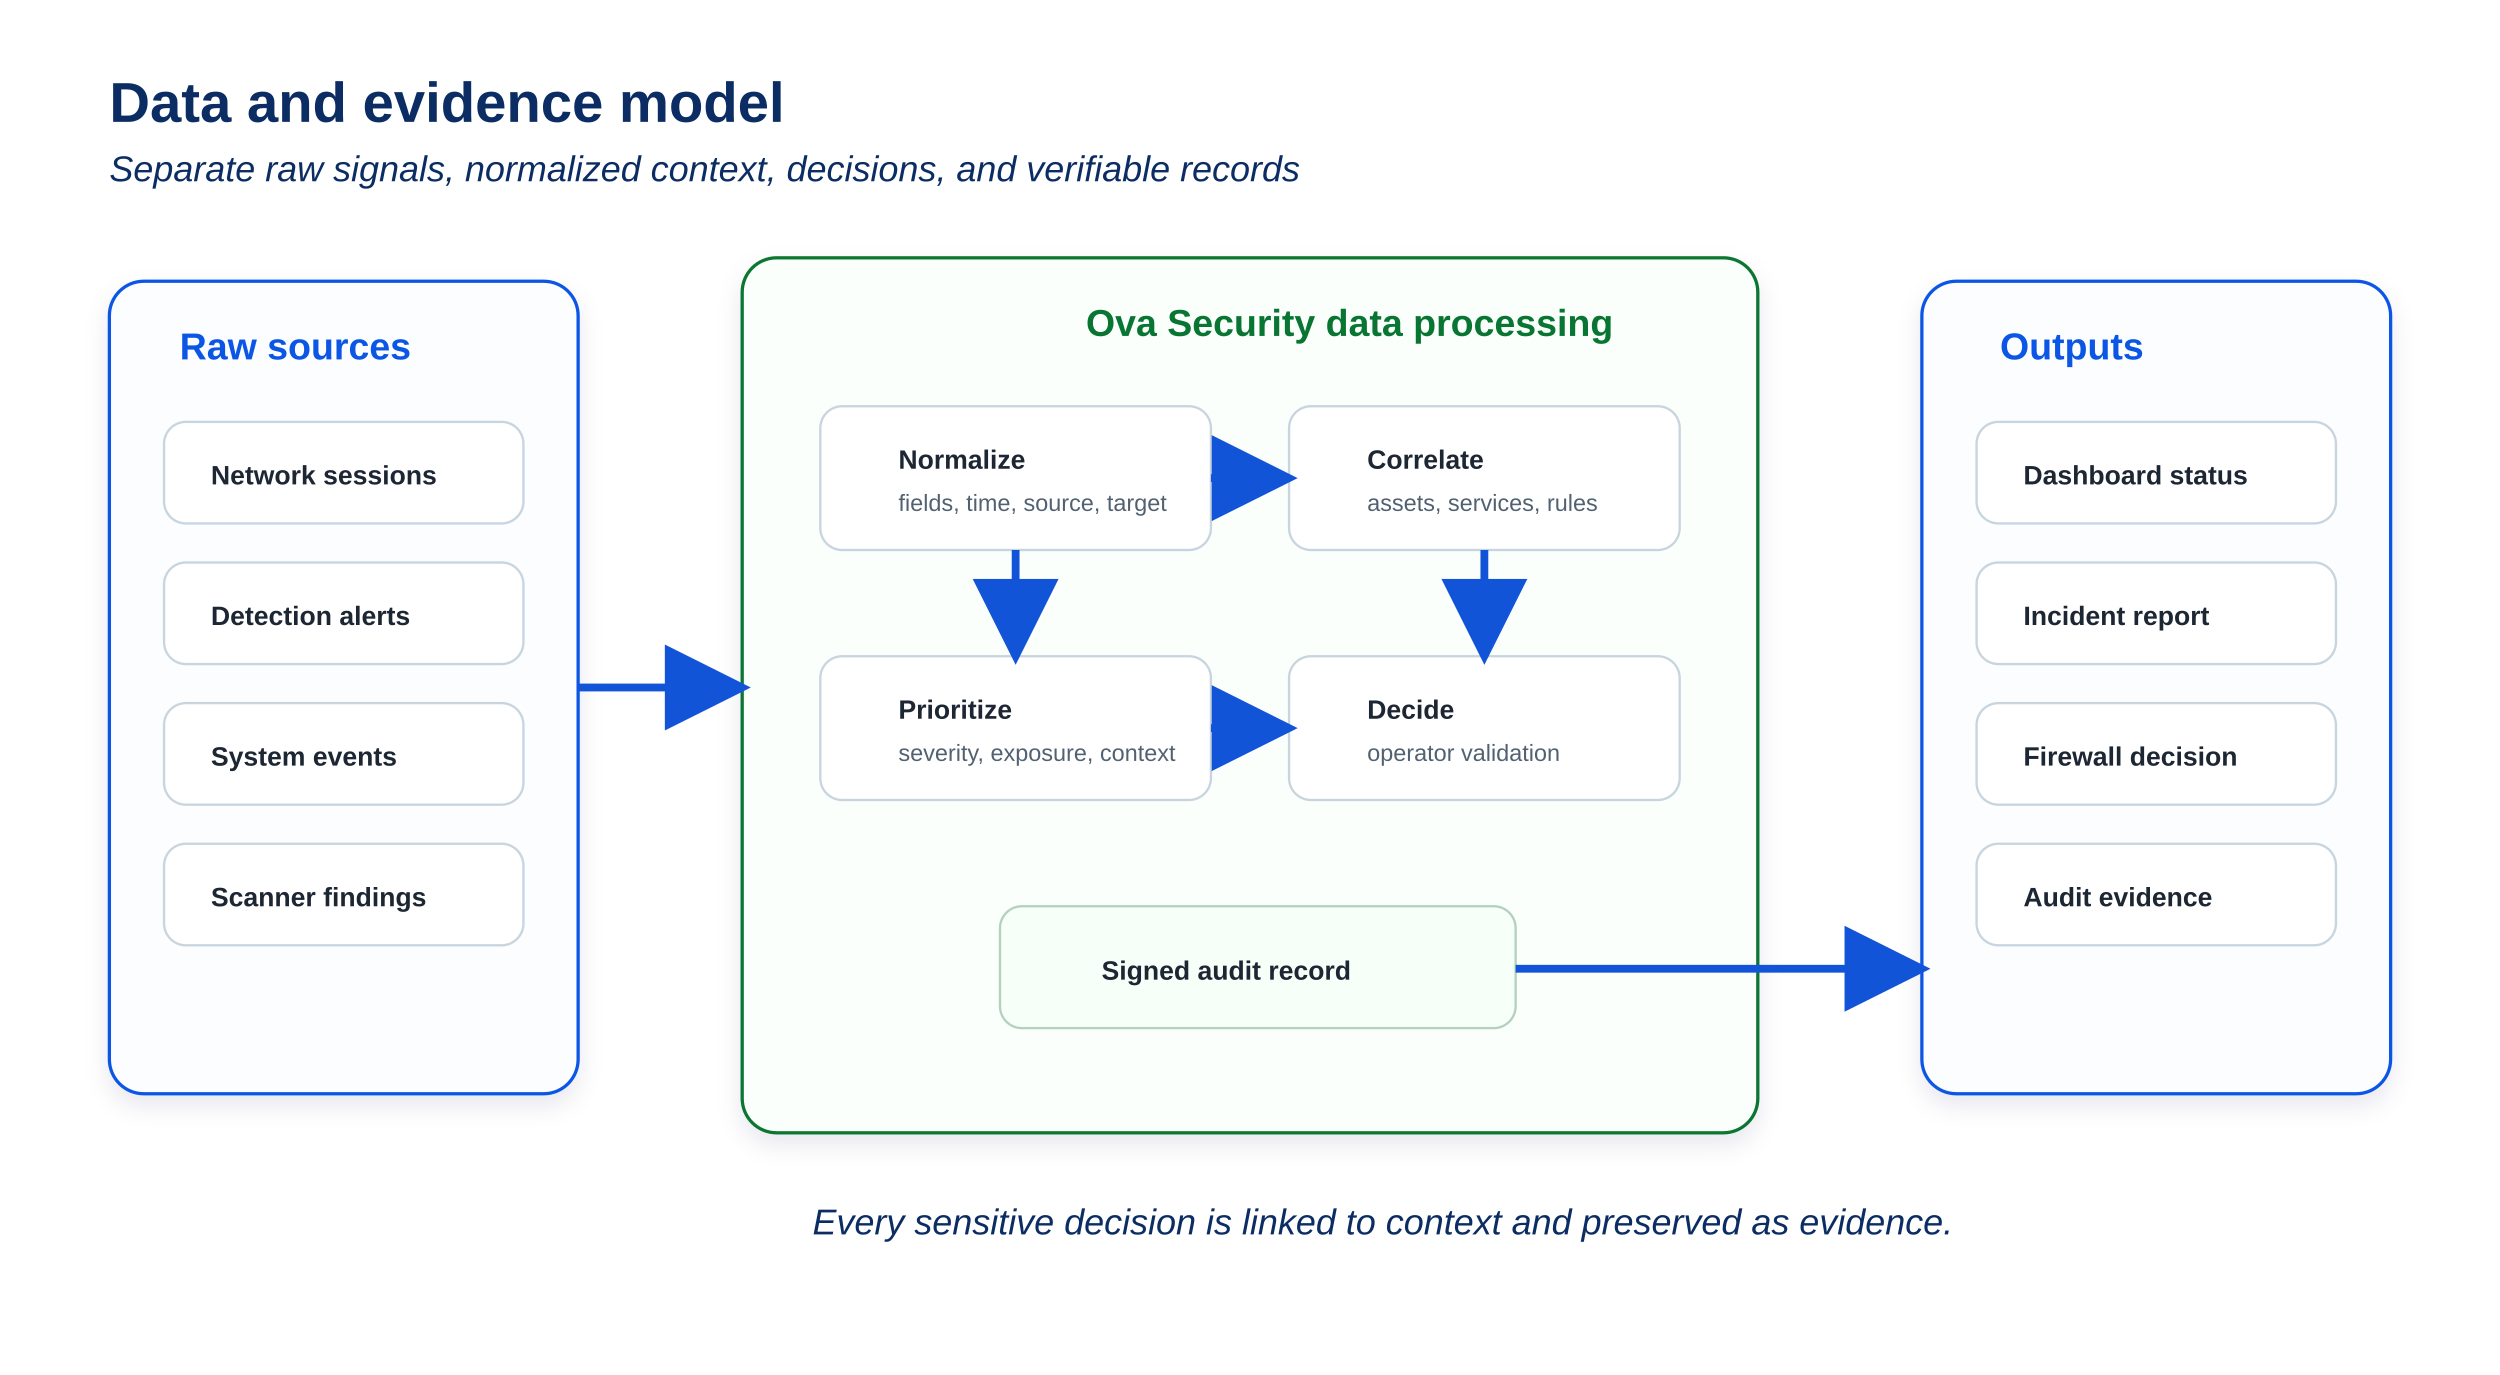
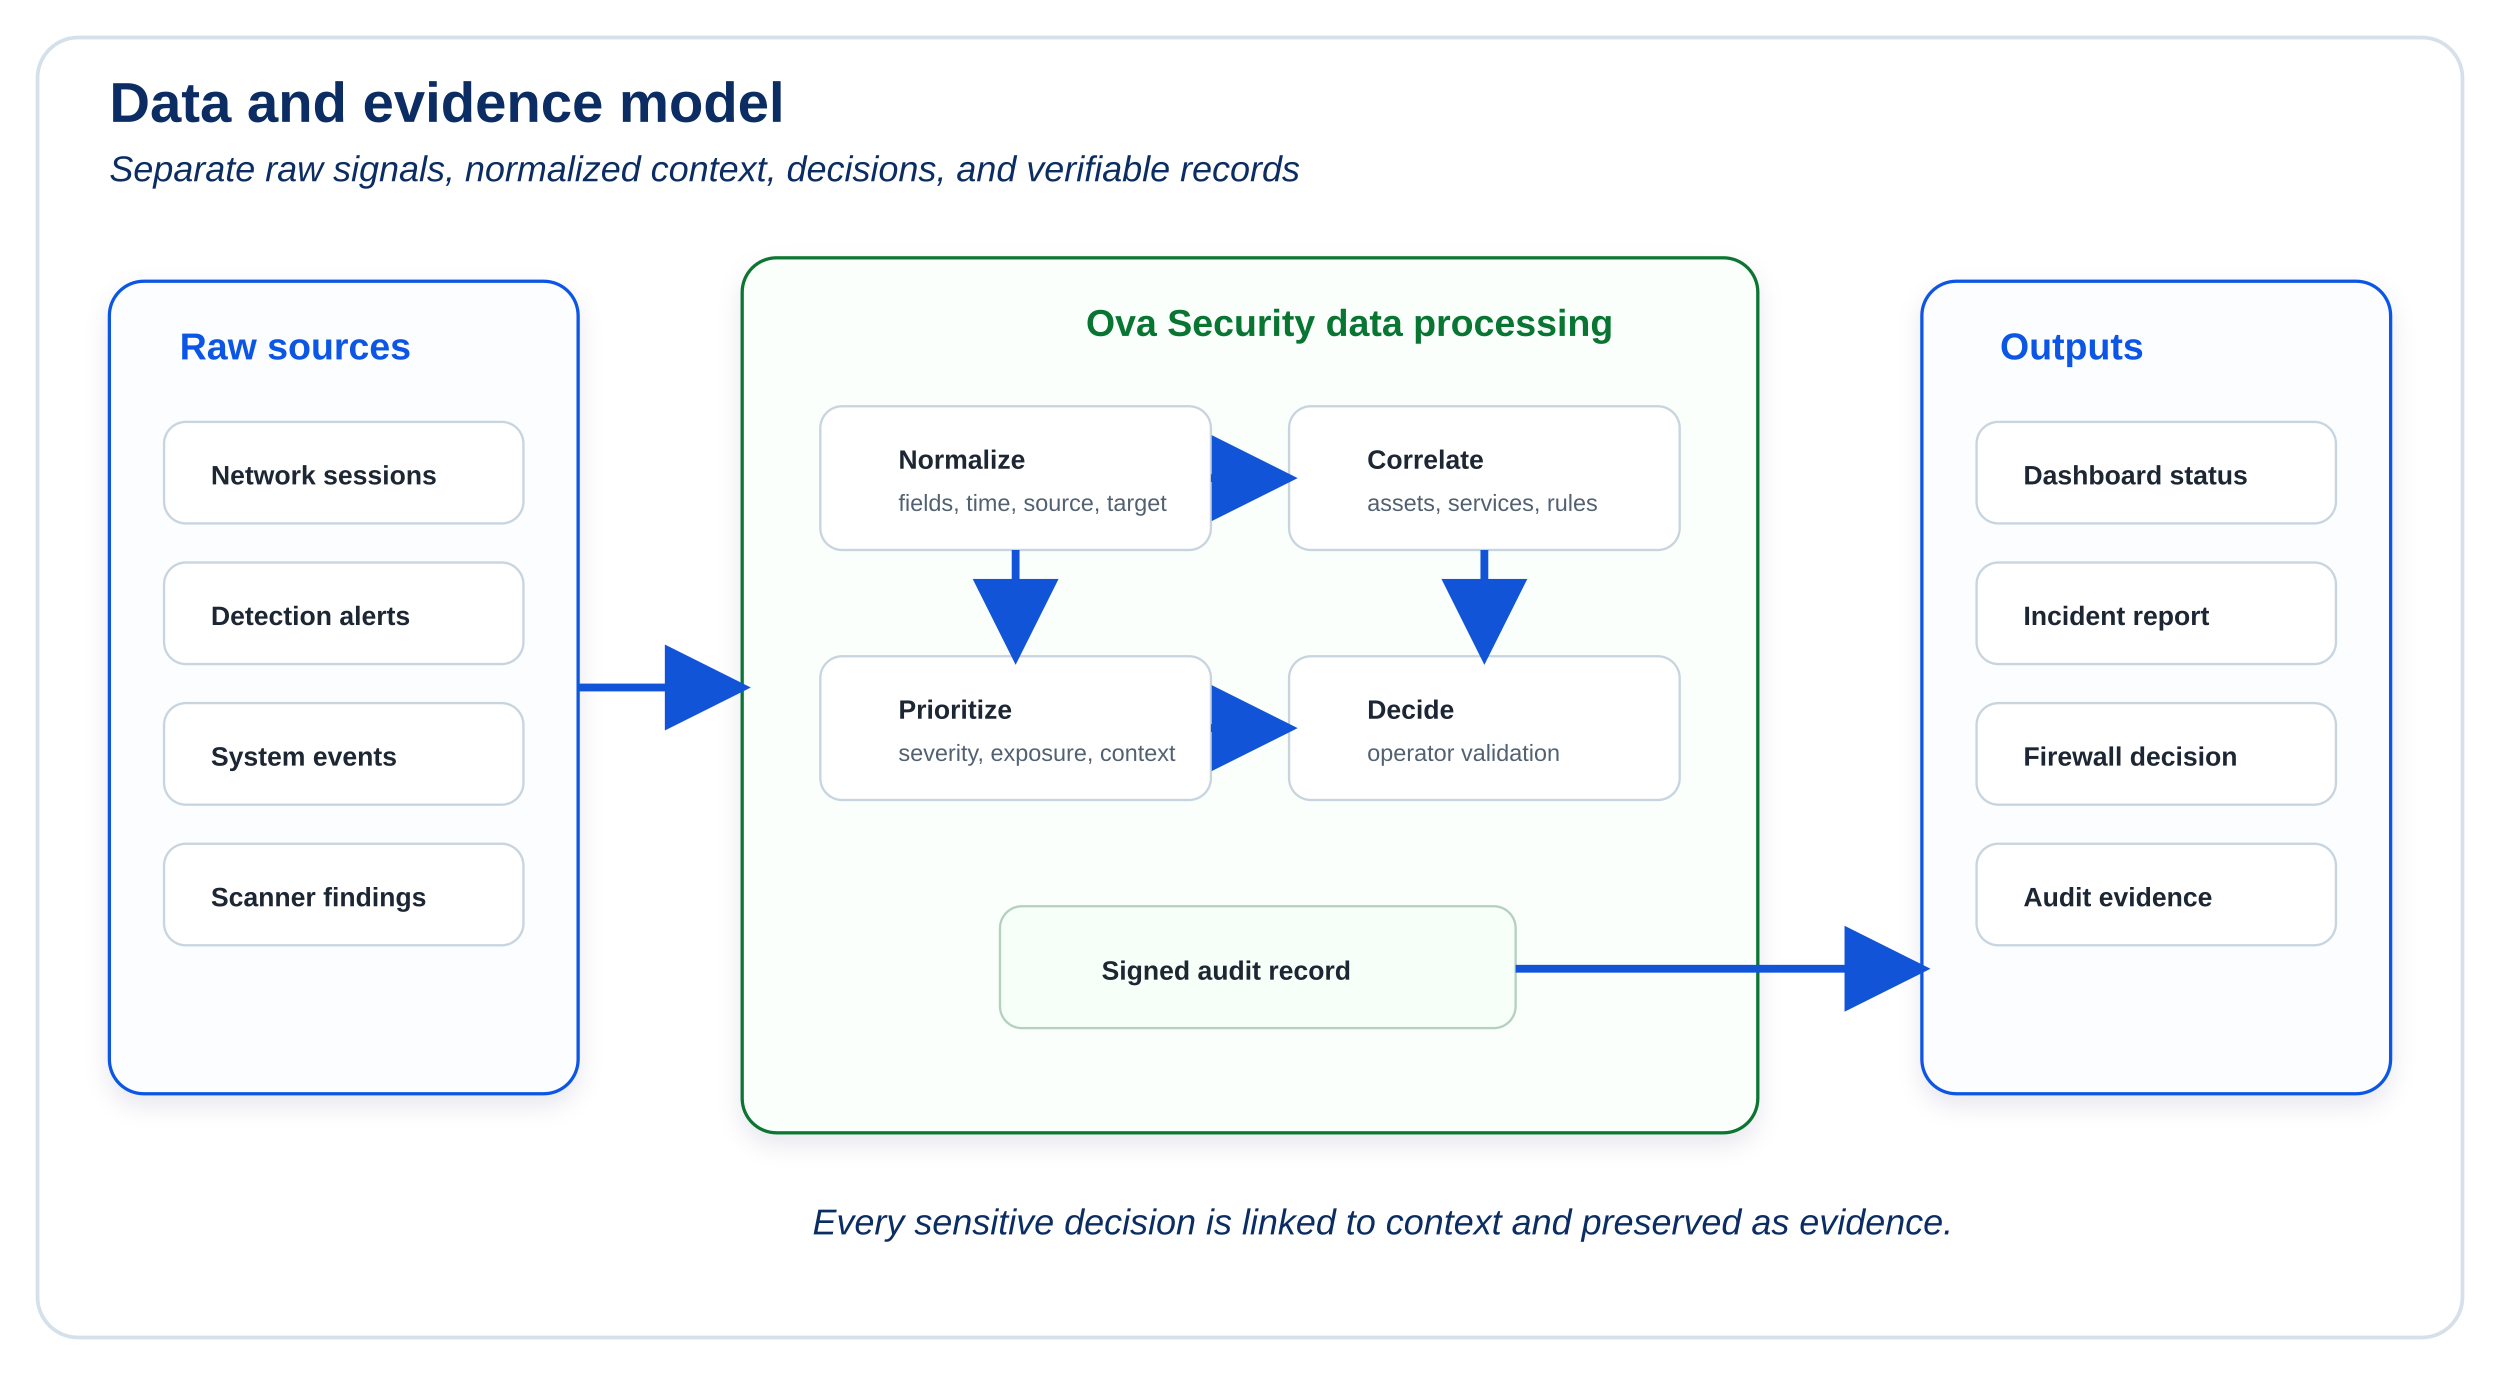
<svg xmlns="http://www.w3.org/2000/svg" width="1600" height="880" viewBox="0 0 1600 880" role="img" aria-labelledby="title desc">
  <defs>
    <marker id="a" viewBox="0 0 10 10" refX="9" refY="5" markerWidth="11" markerHeight="11" orient="auto">
      <path d="M0 0 10 5 0 10z" fill="#1254d8" />
    </marker>
    <filter id="s">
      <feDropShadow dx="0" dy="7" stdDeviation="8" flood-color="#0a2a52" flood-opacity=".09" />
    </filter>
-     <style>.bg{fill:#fff}.title{font:800 36px Arial;fill:#0b2d63}.sub{font:italic 23px Arial;fill:#0b2d63}.panel{fill:#fbfdff;stroke:#0b56e5;stroke-width:2.1;rx:22;filter:url(#s)}.panelG{fill:#fbfffc;stroke:#087532;stroke-width:2.1;rx:22;filter:url(#s)}.box{fill:#fff;stroke:#c8d5df;stroke-width:1.5;rx:14}.boxG{fill:#f7fff9;stroke:#b4d1be;stroke-width:1.5;rx:14}.hB{font:800 24px Arial;fill:#0b56e5}.hG{font:800 24px Arial;fill:#087532}.txt{font:600 17px Arial;fill:#1d2633}.small{font:500 15px Arial;fill:#526171}.arrow{stroke:#1254d8;stroke-width:5;fill:none;marker-end:url(#a)}</style>
+     <style>.bg{fill:#fff}.frame{fill:none;stroke:#d6e0ea;stroke-width:2.4;rx:26}.title{font:800 36px Arial;fill:#0b2d63}.sub{font:italic 23px Arial;fill:#0b2d63}.panel{fill:#fbfdff;stroke:#0b56e5;stroke-width:2.1;rx:22;filter:url(#s)}.panelG{fill:#fbfffc;stroke:#087532;stroke-width:2.1;rx:22;filter:url(#s)}.box{fill:#fff;stroke:#c8d5df;stroke-width:1.5;rx:14}.boxG{fill:#f7fff9;stroke:#b4d1be;stroke-width:1.5;rx:14}.hB{font:800 24px Arial;fill:#0b56e5}.hG{font:800 24px Arial;fill:#087532}.txt{font:600 17px Arial;fill:#1d2633}.small{font:500 15px Arial;fill:#526171}.arrow{stroke:#1254d8;stroke-width:5;fill:none;marker-end:url(#a)}</style>
  </defs>
  <rect class="bg" width="1600" height="880" />
+   <rect x="24" y="24" width="1552" height="832" class="frame" />
  <text x="70" y="78" class="title">Data and evidence model</text>
  <text x="70" y="116" class="sub">Separate raw signals, normalized context, decisions, and verifiable records</text>
  <rect x="70" y="180" width="300" height="520" class="panel" />
  <text x="115" y="230" class="hB">Raw sources</text>
  <rect x="105" y="270" width="230" height="65" class="box" />
  <text x="135" y="310" class="txt">Network sessions</text>
  <rect x="105" y="360" width="230" height="65" class="box" />
  <text x="135" y="400" class="txt">Detection alerts</text>
  <rect x="105" y="450" width="230" height="65" class="box" />
  <text x="135" y="490" class="txt">System events</text>
  <rect x="105" y="540" width="230" height="65" class="box" />
  <text x="135" y="580" class="txt">Scanner findings</text>
  <rect x="475" y="165" width="650" height="560" class="panelG" />
  <text x="695" y="215" class="hG">Ova Security data processing</text>
  <rect x="525" y="260" width="250" height="92" class="box" />
  <text x="575" y="300" class="txt">Normalize</text>
  <text x="575" y="327" class="small">fields, time, source, target</text>
  <rect x="825" y="260" width="250" height="92" class="box" />
  <text x="875" y="300" class="txt">Correlate</text>
  <text x="875" y="327" class="small">assets, services, rules</text>
  <rect x="525" y="420" width="250" height="92" class="box" />
  <text x="575" y="460" class="txt">Prioritize</text>
  <text x="575" y="487" class="small">severity, exposure, context</text>
  <rect x="825" y="420" width="250" height="92" class="box" />
  <text x="875" y="460" class="txt">Decide</text>
  <text x="875" y="487" class="small">operator validation</text>
  <rect x="640" y="580" width="330" height="78" class="boxG" />
  <text x="705" y="627" class="txt">Signed audit record</text>
  <rect x="1230" y="180" width="300" height="520" class="panel" />
  <text x="1280" y="230" class="hB">Outputs</text>
  <rect x="1265" y="270" width="230" height="65" class="box" />
  <text x="1295" y="310" class="txt">Dashboard status</text>
  <rect x="1265" y="360" width="230" height="65" class="box" />
  <text x="1295" y="400" class="txt">Incident report</text>
  <rect x="1265" y="450" width="230" height="65" class="box" />
  <text x="1295" y="490" class="txt">Firewall decision</text>
  <rect x="1265" y="540" width="230" height="65" class="box" />
  <text x="1295" y="580" class="txt">Audit evidence</text>
  <path class="arrow" d="M370 440h105" />
  <path class="arrow" d="M775 306h50" />
  <path class="arrow" d="M650 352v68" />
  <path class="arrow" d="M950 352v68" />
  <path class="arrow" d="M775 466h50" />
  <path class="arrow" d="M970 620h260" />
  <text x="520" y="790" class="sub">Every sensitive decision is linked to context and preserved as evidence.</text>
</svg>
